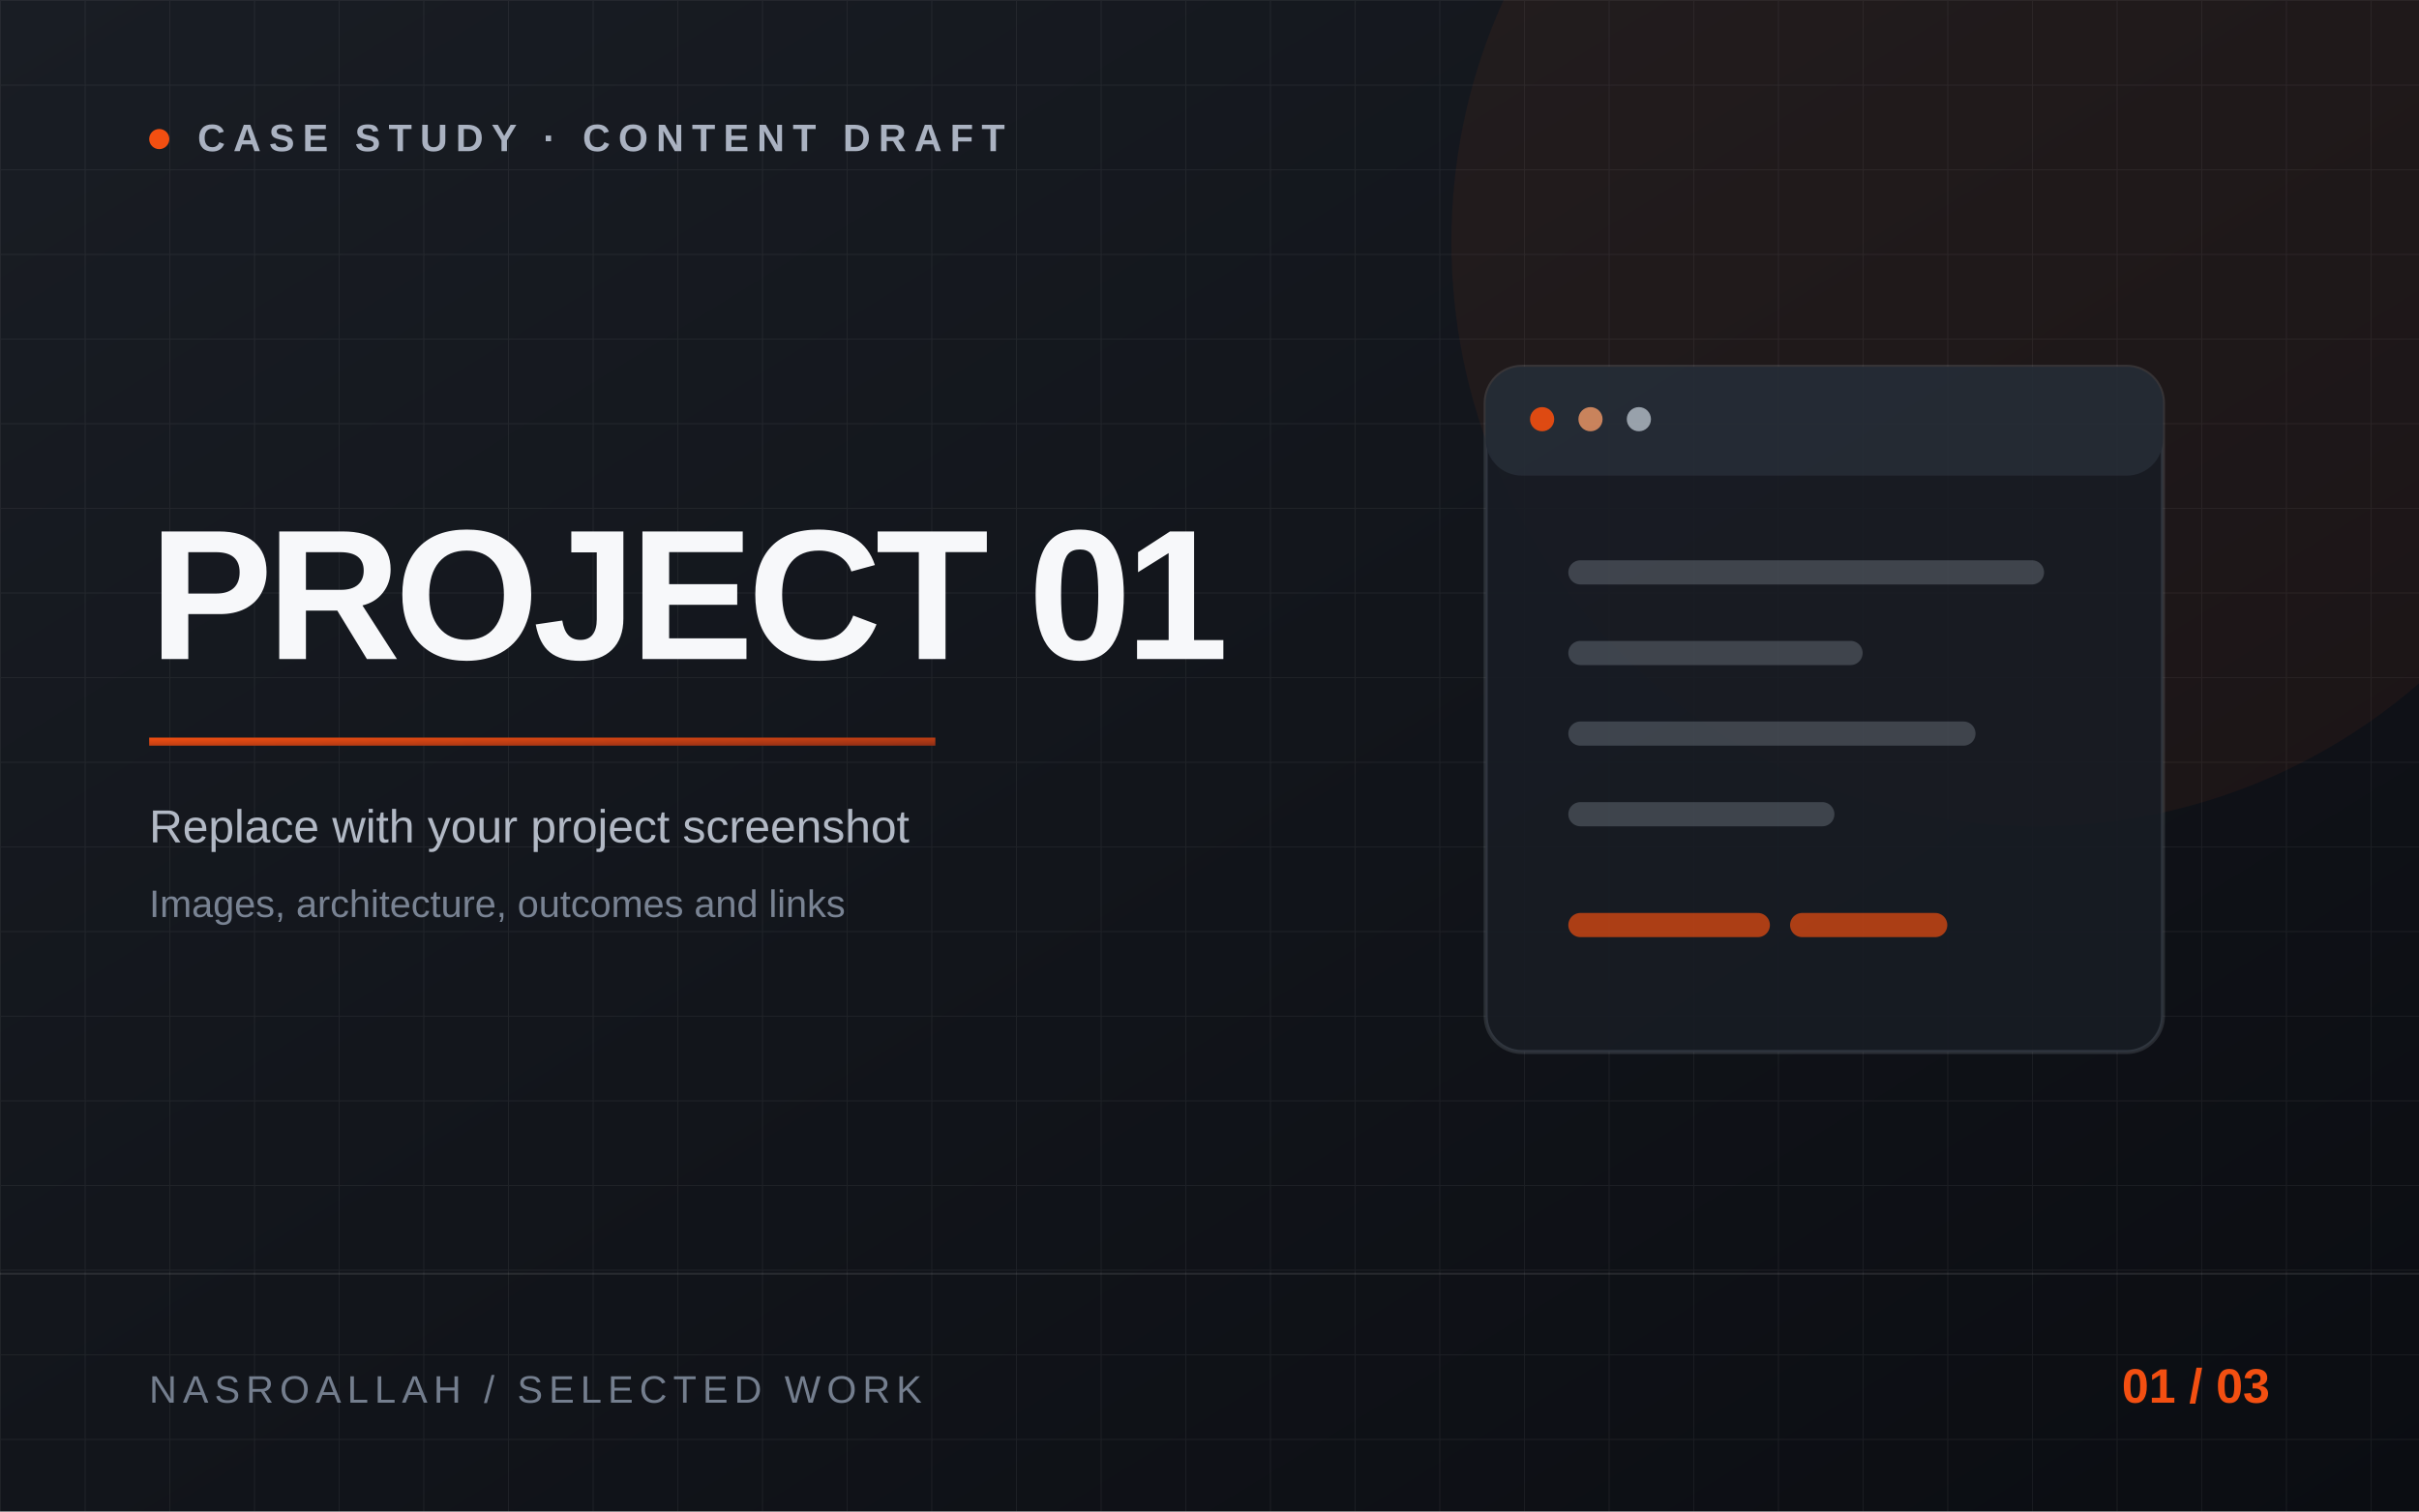
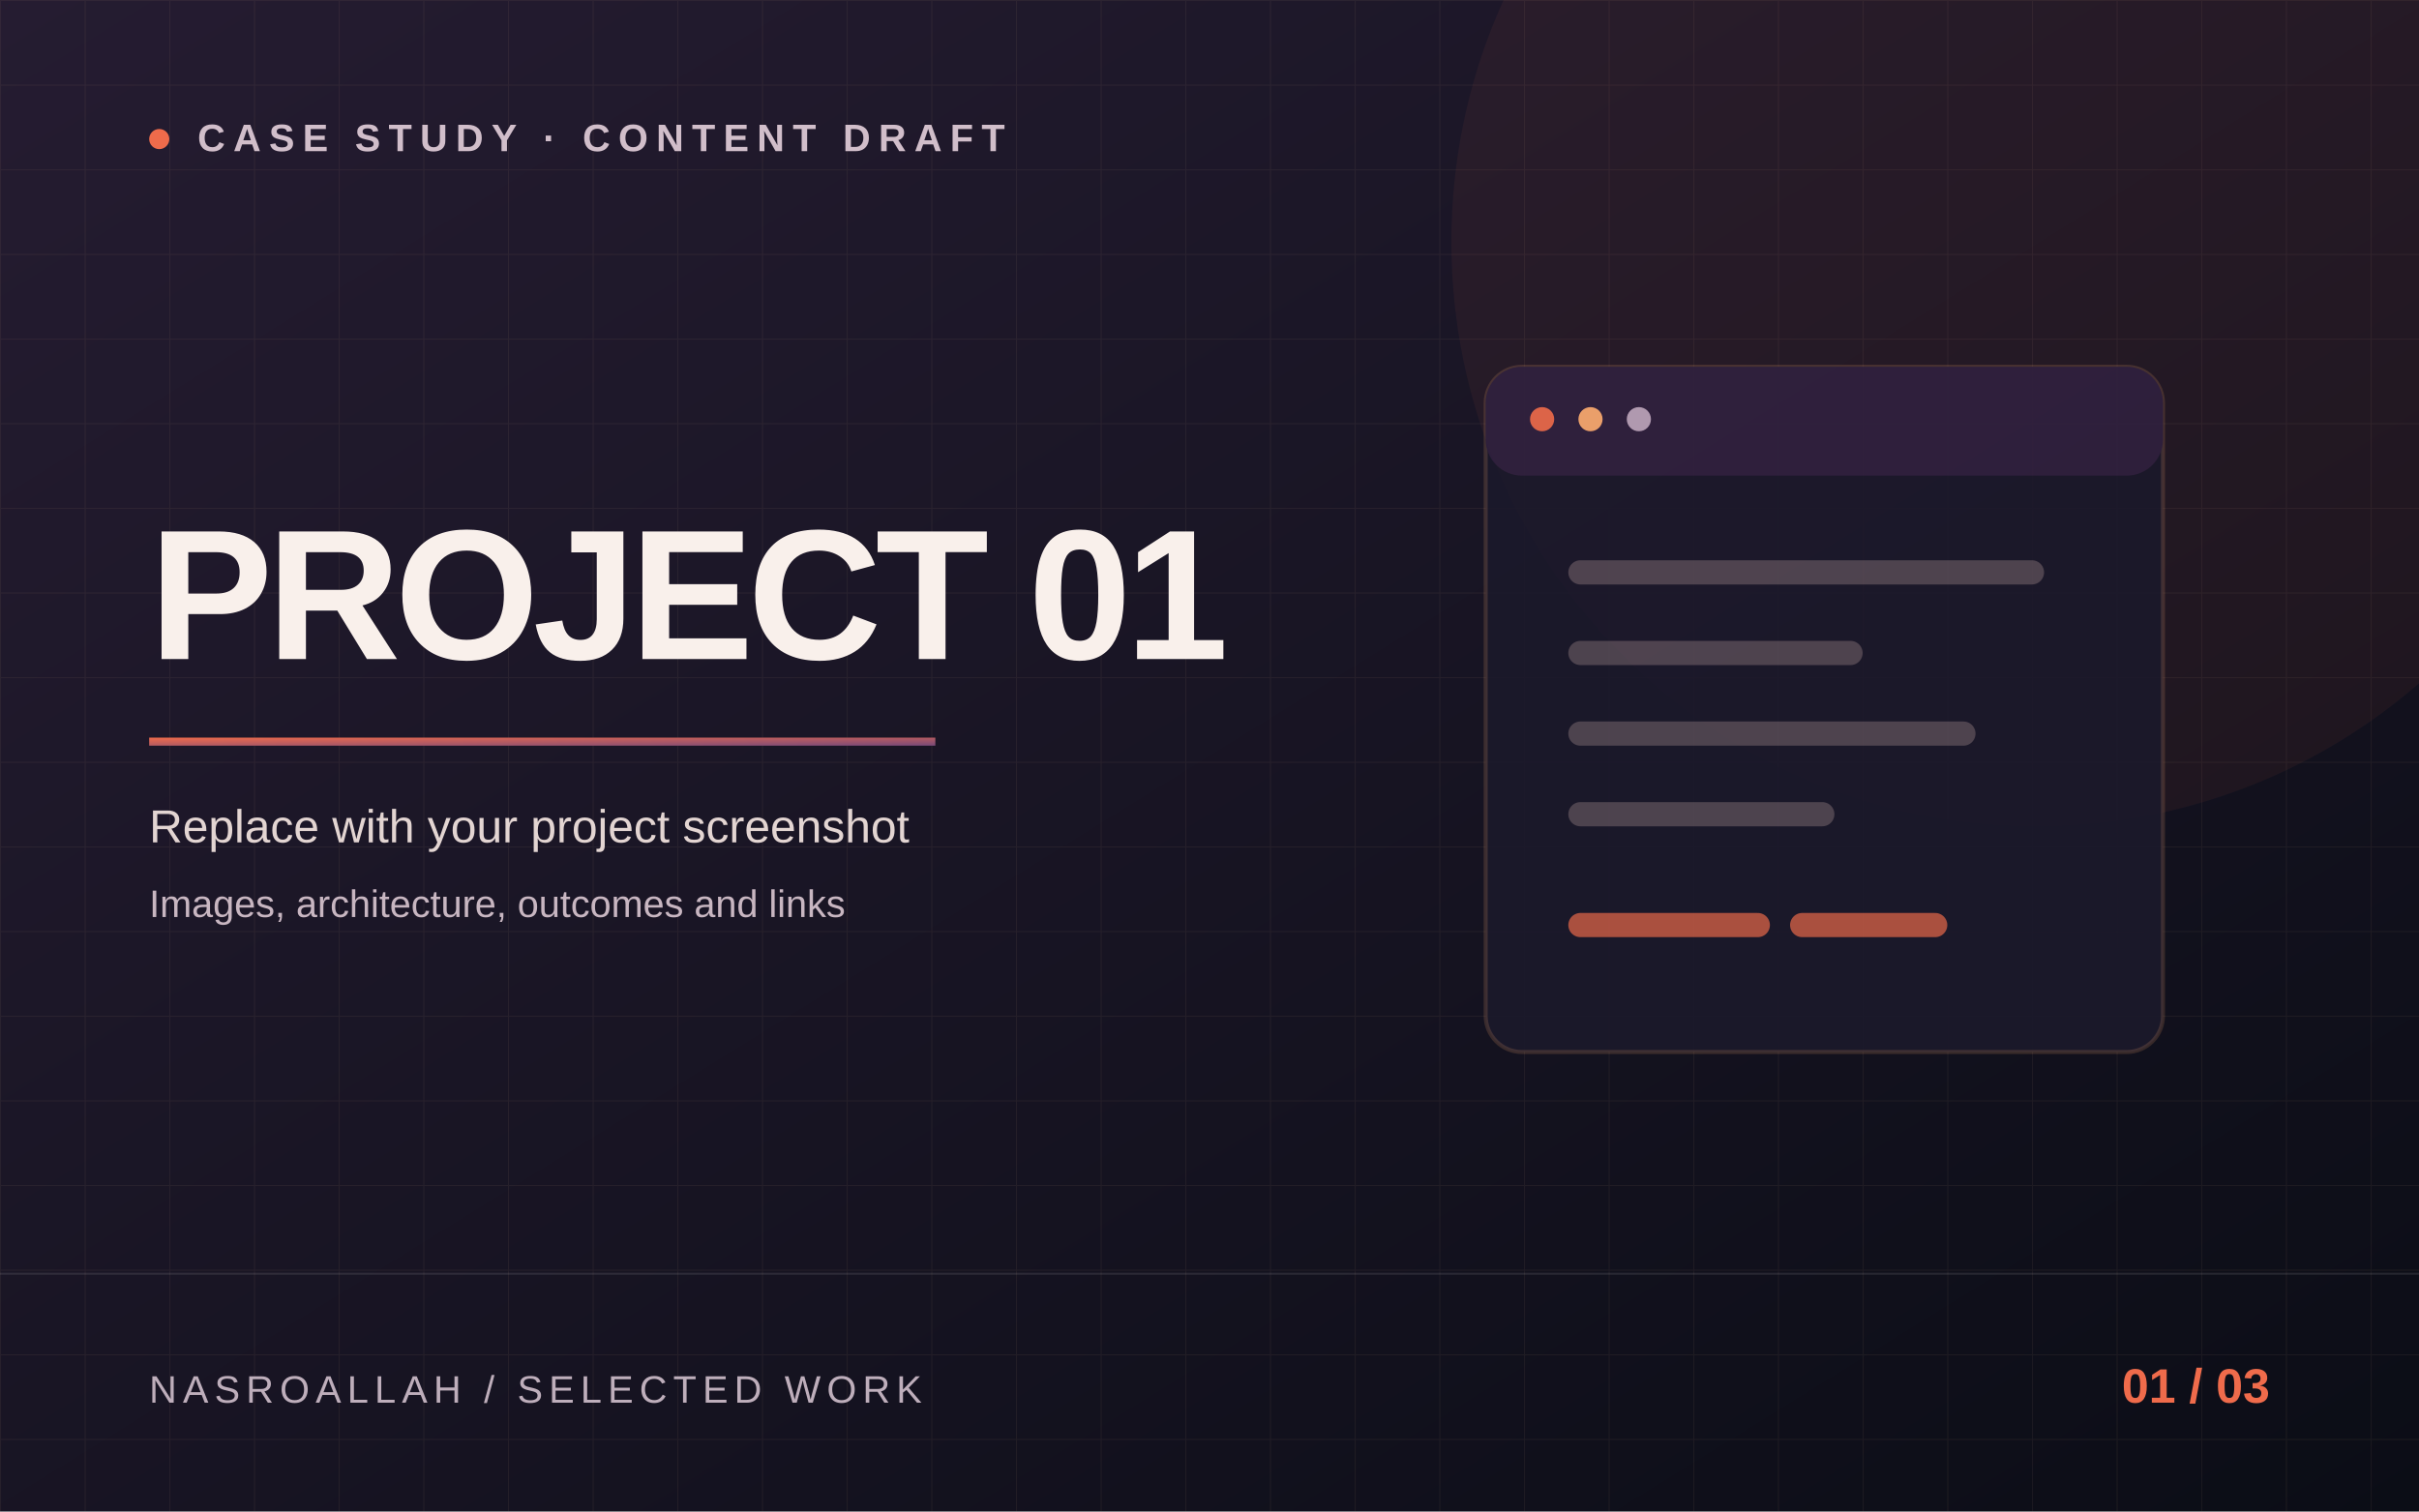
<svg xmlns="http://www.w3.org/2000/svg" width="1200" height="750" viewBox="0 0 1200 750" role="img" aria-labelledby="title desc">
  <defs>
    <linearGradient id="bg" x1="0" y1="0" x2="1" y2="1">
-       <stop offset="0" stop-color="#191d24" />
-       <stop offset="1" stop-color="#0b0d12" />
+       <stop offset="0" stop-color="#251c31" />
+       <stop offset="1" stop-color="#0b0d16" />
    </linearGradient>
    <linearGradient id="accent" x1="0" y1="0" x2="1" y2="1">
-       <stop offset="0" stop-color="#f34f11" />
-       <stop offset="1" stop-color="#8e2e16" />
+       <stop offset="0" stop-color="#ef6b4b" />
+       <stop offset="1" stop-color="#7a4a79" />
    </linearGradient>
    <pattern id="grid" width="42" height="42" patternUnits="userSpaceOnUse">
-       <path d="M42 0H0V42" fill="none" stroke="#f4f4f4" stroke-opacity=".06" />
+       <path d="M42 0H0V42" fill="none" stroke="#ffd3a4" stroke-opacity=".06" />
    </pattern>
  </defs>
  <rect width="1200" height="750" fill="url(#bg)" />
  <rect width="1200" height="750" fill="url(#grid)" />
-   <circle cx="1010" cy="120" r="290" fill="#f34f11" opacity=".06" />
+   <circle cx="1010" cy="120" r="290" fill="#ef6b4b" opacity=".06" />
  <path d="M0 632H1200" stroke="#ffffff" stroke-opacity=".10" />
-   <rect x="74" y="64" width="10" height="10" rx="5" fill="#f34f11" />
-   <text x="98" y="75" fill="#aab2c1" font-size="19" font-family="Arial,sans-serif" font-weight="700" letter-spacing="4">CASE STUDY · CONTENT DRAFT</text>
-   <text x="74" y="327" fill="#f7f8fa" font-size="92" font-family="Arial,sans-serif" font-weight="700" letter-spacing="-3">PROJECT 01</text>
+   <rect x="74" y="64" width="10" height="10" rx="5" fill="#ef6b4b" />
+   <text x="98" y="75" fill="#d1beca" font-size="19" font-family="Arial,sans-serif" font-weight="700" letter-spacing="4">CASE STUDY · CONTENT DRAFT</text>
+   <text x="74" y="327" fill="#f9f0eb" font-size="92" font-family="Arial,sans-serif" font-weight="700" letter-spacing="-3">PROJECT 01</text>
  <rect x="74" y="366" width="390" height="4" fill="url(#accent)" />
-   <text x="74" y="418" fill="#b2b9c5" font-size="23" font-family="Arial,sans-serif">Replace with your project screenshot</text>
-   <text x="74" y="455" fill="#798393" font-size="19" font-family="Arial,sans-serif">Images, architecture, outcomes and links</text>
+   <text x="74" y="418" fill="#e3d5d2" font-size="23" font-family="Arial,sans-serif">Replace with your project screenshot</text>
+   <text x="74" y="455" fill="#c8b6c1" font-size="19" font-family="Arial,sans-serif">Images, architecture, outcomes and links</text>
  <g opacity=".9" transform="translate(72,0)">
-     <rect x="665" y="182" width="336" height="340" rx="18" fill="#171c24" stroke="#b3bec9" stroke-opacity=".18" stroke-width="2" />
-     <rect x="665" y="182" width="336" height="54" rx="18" fill="#252c36" />
-     <rect x="687" y="202" width="12" height="12" rx="6" fill="#f34f11" />
-     <rect x="711" y="202" width="12" height="12" rx="6" fill="#db8e63" />
-     <rect x="735" y="202" width="12" height="12" rx="6" fill="#a5b0ba" />
-     <path d="M712 284h224M712 324h134M712 364h190M712 404h120" stroke="#b4c0ca" stroke-opacity=".28" stroke-width="12" stroke-linecap="round" />
-     <path d="M712 459h88M822 459h66" stroke="#f34f11" stroke-opacity=".75" stroke-width="12" stroke-linecap="round" />
+     <rect x="665" y="182" width="336" height="340" rx="18" fill="#1b182a" stroke="#ffad71" stroke-opacity=".18" stroke-width="2" />
+     <rect x="665" y="182" width="336" height="54" rx="18" fill="#30203e" />
+     <rect x="687" y="202" width="12" height="12" rx="6" fill="#ef6b4b" />
+     <rect x="711" y="202" width="12" height="12" rx="6" fill="#ffad71" />
+     <rect x="735" y="202" width="12" height="12" rx="6" fill="#bfa6be" />
+     <path d="M712 284h224M712 324h134M712 364h190M712 404h120" stroke="#e6c7be" stroke-opacity=".28" stroke-width="12" stroke-linecap="round" />
+     <path d="M712 459h88M822 459h66" stroke="#ef6b4b" stroke-opacity=".75" stroke-width="12" stroke-linecap="round" />
  </g>
-   <text x="74" y="696" fill="#747e8e" font-size="19" font-family="Arial,sans-serif" letter-spacing="3">NASROALLAH / SELECTED WORK</text>
-   <text x="1126" y="696" fill="#f34f11" font-size="24" font-family="Arial,sans-serif" text-anchor="end" font-weight="700">01 / 03</text>
+   <text x="74" y="696" fill="#beaebb" font-size="19" font-family="Arial,sans-serif" letter-spacing="3">NASROALLAH / SELECTED WORK</text>
+   <text x="1126" y="696" fill="#ef6b4b" font-size="24" font-family="Arial,sans-serif" text-anchor="end" font-weight="700">01 / 03</text>
</svg>
